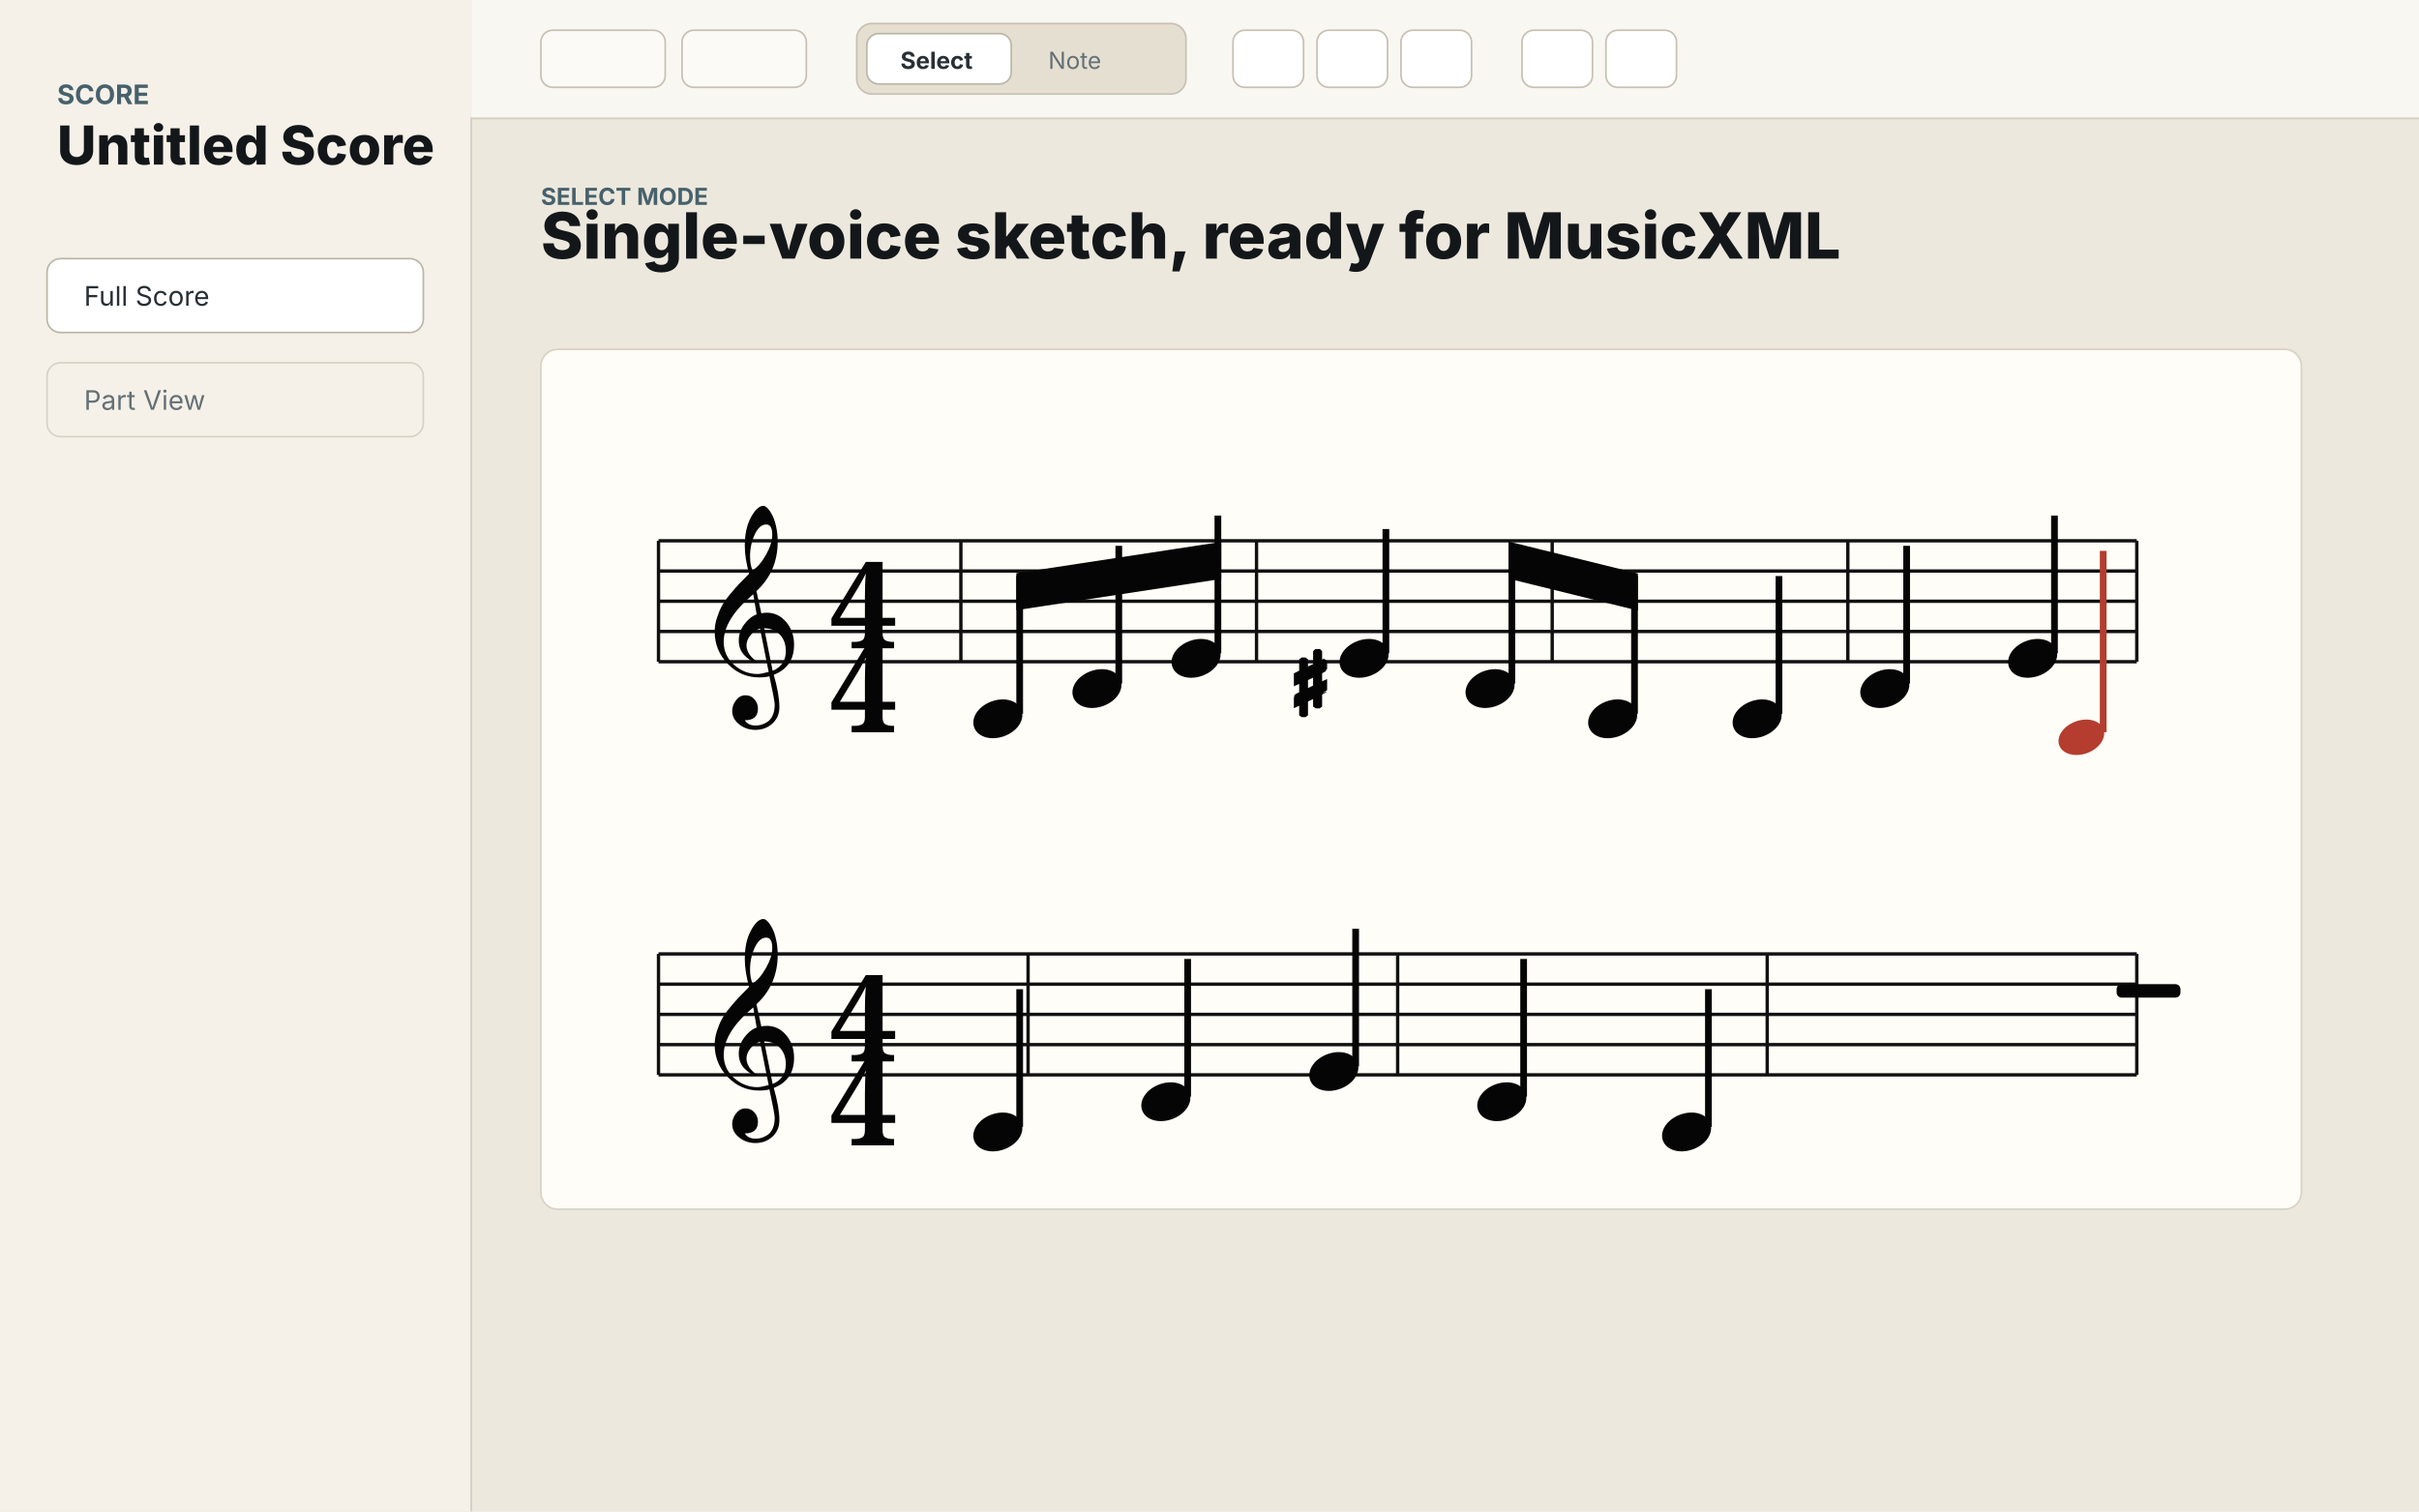
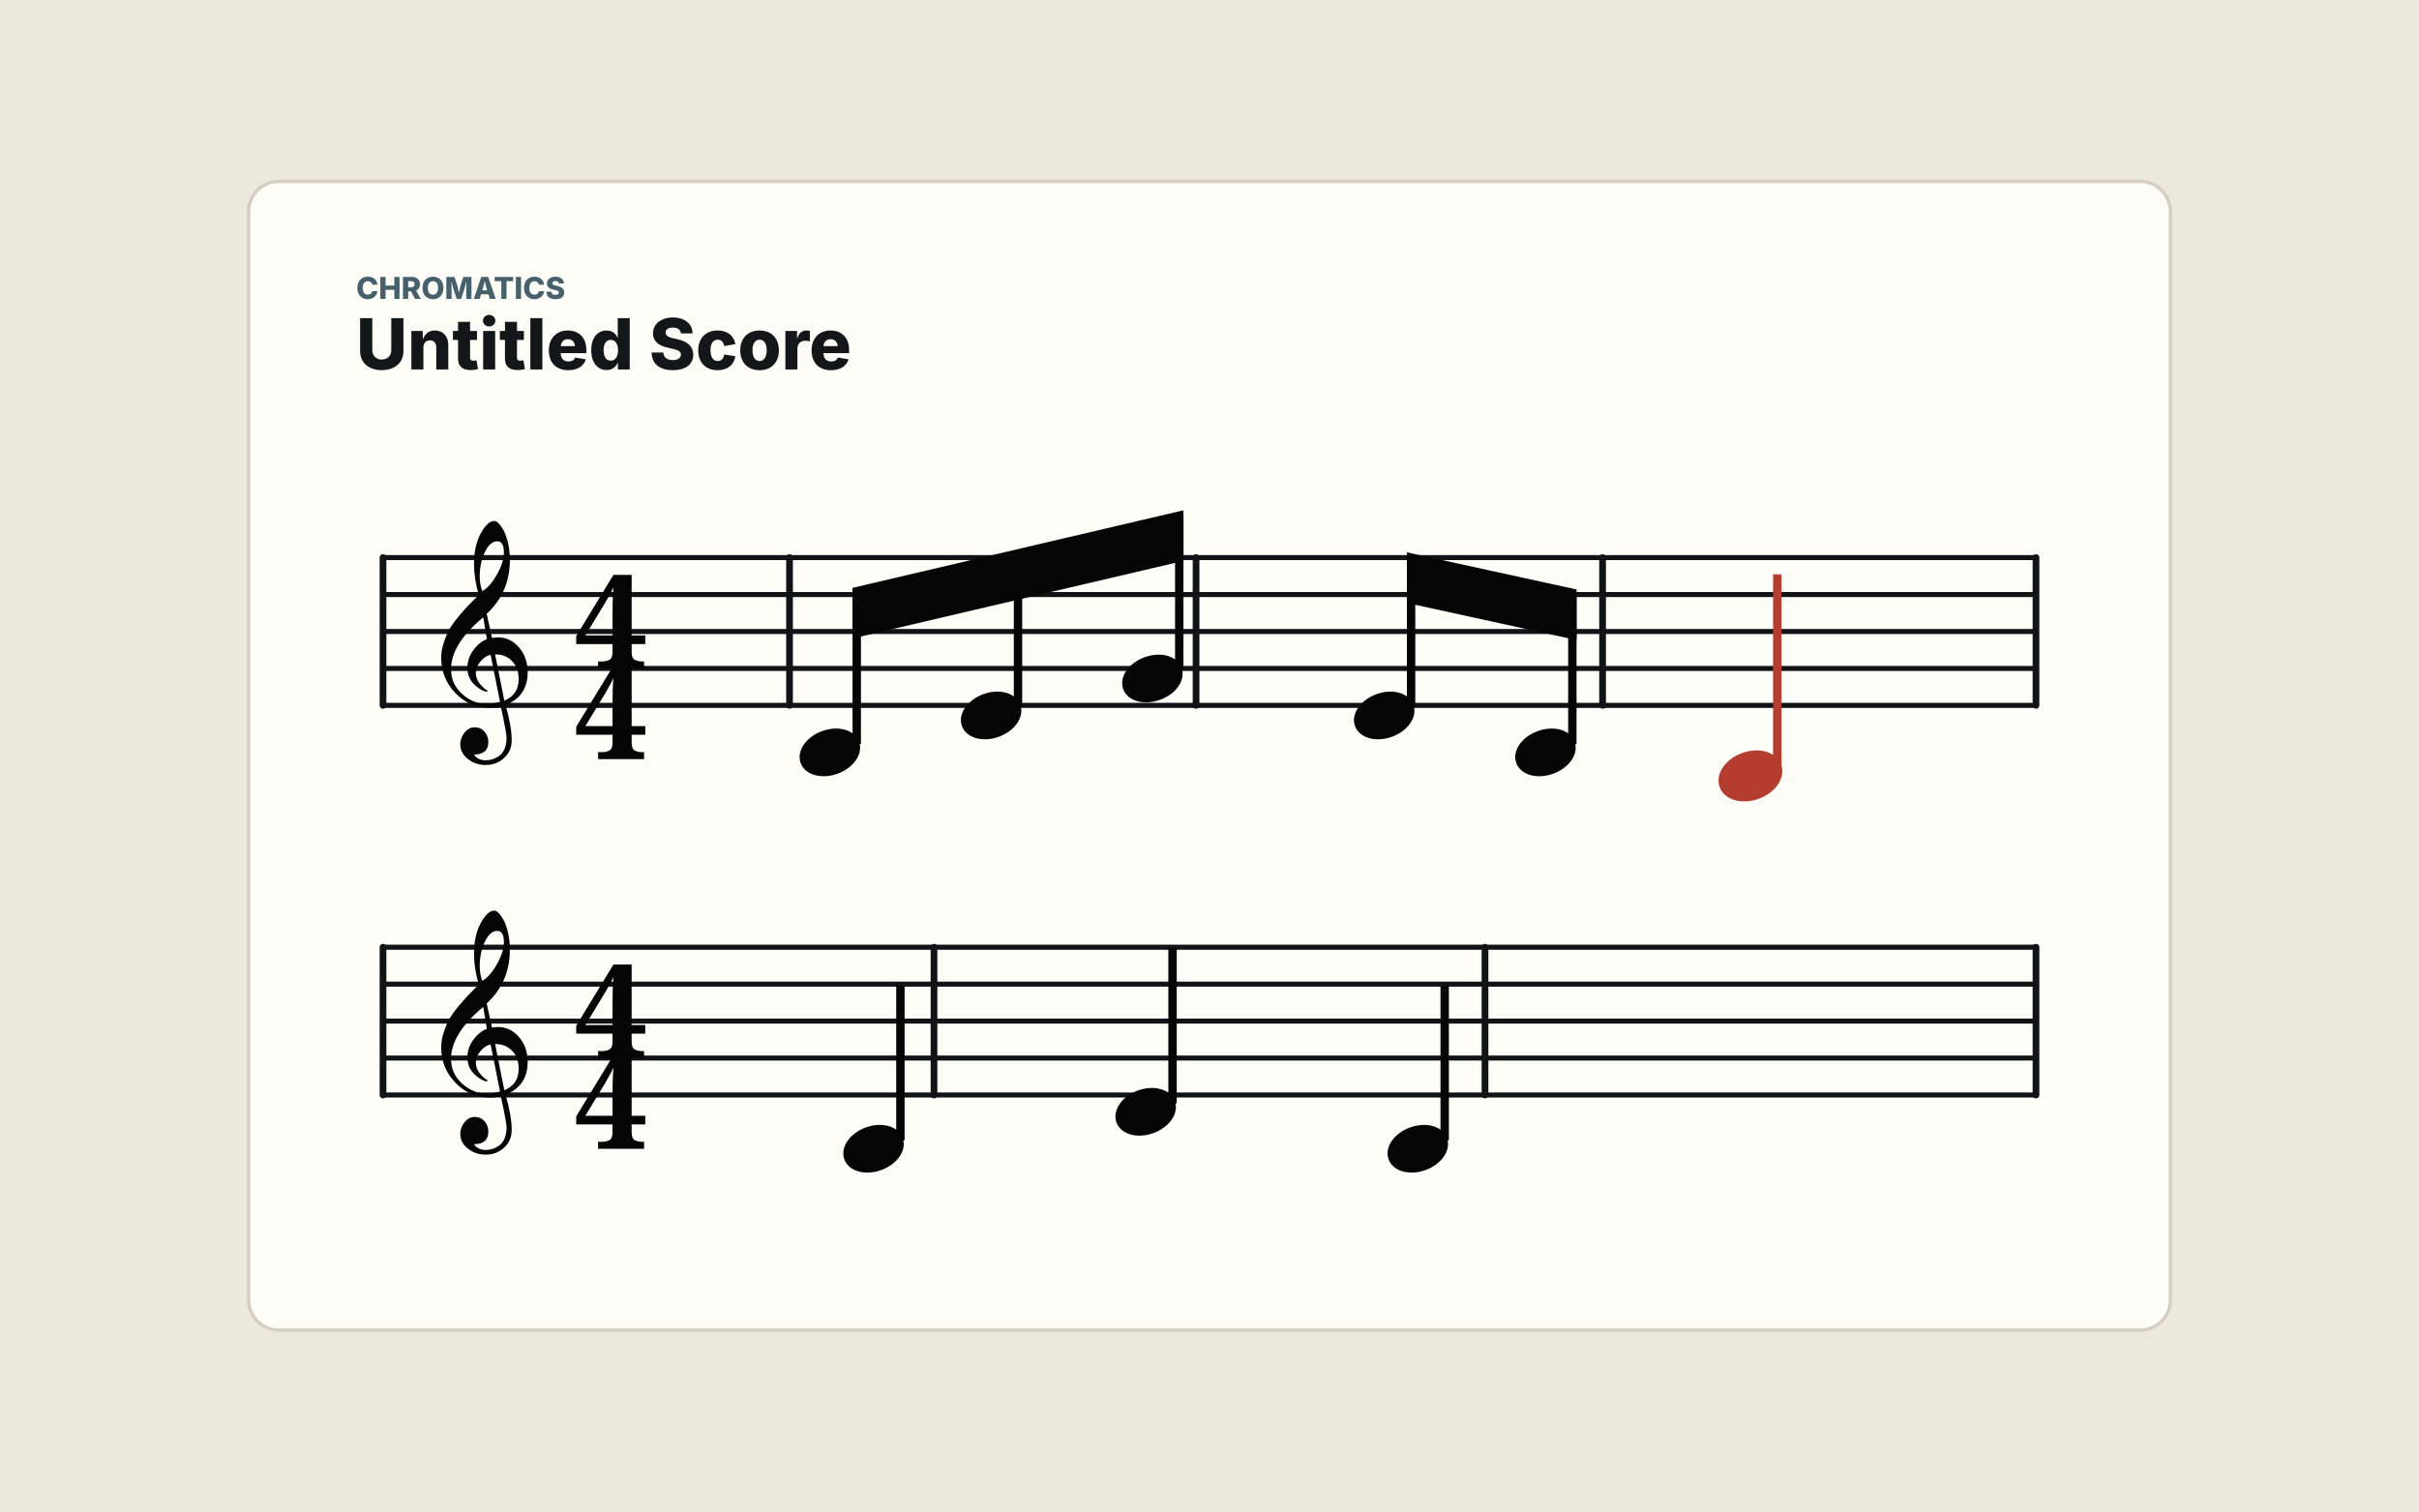
<svg xmlns="http://www.w3.org/2000/svg" viewBox="0 0 1440 900" role="img" aria-labelledby="title desc">
  <rect width="1440" height="900" fill="#ece8dd" />
-   <path d="M0 0h280v900H0z" fill="#f5f1e8" />
-   <path d="M280 0h1v900h-1z" fill="#d3cdbf" />
-   <text x="34" y="62" fill="#47616c" font-family="Inter, Arial, sans-serif" font-size="16" font-weight="700">SCORE</text>
-   <text x="34" y="98" fill="#14171a" font-family="Inter, Arial, sans-serif" font-size="32" font-weight="800">Untitled Score</text>
-   <rect x="28" y="154" width="224" height="44" rx="8" fill="#fff" stroke="#b9b7a7" />
-   <text x="50" y="182" fill="#283035" font-family="Inter, Arial, sans-serif" font-size="16">Full Score</text>
-   <rect x="28" y="216" width="224" height="44" rx="8" fill="none" stroke="#d8d2c5" />
-   <text x="50" y="244" fill="#647076" font-family="Inter, Arial, sans-serif" font-size="16">Part View</text>
-   <path d="M280 0h1160v70H280z" fill="#fbfaf6" opacity=".82" />
-   <path d="M280 70h1160v1H280z" fill="#d3cdbf" />
-   <rect x="322" y="18" width="74" height="34" rx="7" fill="#fbfaf6" stroke="#c7c0b3" />
-   <rect x="406" y="18" width="74" height="34" rx="7" fill="#fbfaf6" stroke="#c7c0b3" />
-   <rect x="510" y="14" width="196" height="42" rx="9" fill="#e5dfd1" stroke="#c7c0b3" />
-   <rect x="516" y="20" width="86" height="30" rx="7" fill="#fff" stroke="#b9b7a7" />
-   <text x="536" y="41" fill="#283035" font-family="Inter, Arial, sans-serif" font-size="14" font-weight="700">Select</text>
-   <text x="624" y="41" fill="#647076" font-family="Inter, Arial, sans-serif" font-size="14">Note</text>
-   <rect x="734" y="18" width="42" height="34" rx="7" fill="#fff" stroke="#c7c0b3" />
-   <rect x="784" y="18" width="42" height="34" rx="7" fill="#fff" stroke="#c7c0b3" />
-   <rect x="834" y="18" width="42" height="34" rx="7" fill="#fff" stroke="#c7c0b3" />
-   <rect x="906" y="18" width="42" height="34" rx="7" fill="#fff" stroke="#c7c0b3" />
-   <rect x="956" y="18" width="42" height="34" rx="7" fill="#fff" stroke="#c7c0b3" />
-   <text x="322" y="122" fill="#47616c" font-family="Inter, Arial, sans-serif" font-size="14" font-weight="700">SELECT MODE</text>
-   <text x="322" y="154" fill="#14171a" font-family="Inter, Arial, sans-serif" font-size="38" font-weight="800">Single-voice sketch, ready for MusicXML</text>
-   <rect x="322" y="208" width="1048" height="512" rx="10" fill="#fffdf7" stroke="#d8d2c5" />
-   <g transform="translate(392 322)" fill="none" stroke="#111" stroke-width="2">
-     <path d="M0 0h880M0 18h880M0 36h880M0 54h880M0 72h880" />
-     <path d="M0 0v72M180 0v72M356 0v72M532 0v72M708 0v72M880 0v72" />
-     <path d="M0 246h880M0 264h880M0 282h880M0 300h880M0 318h880" />
-     <path d="M0 246v72M220 246v72M440 246v72M660 246v72M880 246v72" />
+   <rect x="148" y="108" width="1144" height="684" rx="18" fill="#fffdf8" stroke="#d7cec2" stroke-width="2" />
+   <g fill="#47616c" font-family="Inter, Arial, sans-serif" font-weight="800">
+     <text x="212" y="178" font-size="18">CHROMATICS</text>
+     <text x="212" y="220" fill="#14171a" font-size="42">Untitled Score</text>
+   </g>
+   <g transform="translate(228 332)" fill="none" stroke="#111416" stroke-linecap="round">
+     <g stroke-width="3">
+       <path d="M0 0h984M0 22h984M0 44h984M0 66h984M0 88h984" />
+       <path d="M0 232h984M0 254h984M0 276h984M0 298h984M0 320h984" />
+     </g>
+     <g stroke-width="4">
+       <path d="M0 0v88M242 0v88M484 0v88M726 0v88M984 0v88" />
+       <path d="M0 232v88M328 232v88M656 232v88M984 232v88" />
+     </g>
  </g>
  <g fill="#050505" font-family="Georgia, serif">
-     <text x="412" y="402" font-size="112">𝄞</text>
-     <text x="494" y="386" font-size="72" font-weight="700">4</text>
-     <text x="494" y="436" font-size="72" font-weight="700">4</text>
-     <text x="412" y="648" font-size="112">𝄞</text>
-     <text x="494" y="632" font-size="72" font-weight="700">4</text>
-     <text x="494" y="682" font-size="72" font-weight="700">4</text>
+     <text x="248" y="420" font-size="122">𝄞</text>
+     <text x="342" y="398" font-size="78" font-weight="700">4</text>
+     <text x="342" y="452" font-size="78" font-weight="700">4</text>
+     <text x="248" y="652" font-size="122">𝄞</text>
+     <text x="342" y="630" font-size="78" font-weight="700">4</text>
+     <text x="342" y="684" font-size="78" font-weight="700">4</text>
  </g>
-   <g fill="#050505" stroke="#050505" stroke-width="4">
-     <ellipse cx="594" cy="428" rx="13" ry="9" transform="rotate(-20 594 428)" />
-     <path d="M607 425v-82" />
-     <ellipse cx="653" cy="410" rx="13" ry="9" transform="rotate(-20 653 410)" />
-     <path d="M666 407v-82" />
-     <ellipse cx="712" cy="392" rx="13" ry="9" transform="rotate(-20 712 392)" />
-     <path d="M725 389v-82" />
-     <path d="M607 343l118-18v18L607 361z" />
-     <ellipse cx="812" cy="392" rx="13" ry="9" transform="rotate(-20 812 392)" />
-     <path d="M825 389v-74" />
-     <text x="768" y="425" font-family="Georgia, serif" font-size="50">♯</text>
-     <ellipse cx="887" cy="410" rx="13" ry="9" transform="rotate(-20 887 410)" />
-     <path d="M900 407v-82" />
-     <ellipse cx="960" cy="428" rx="13" ry="9" transform="rotate(-20 960 428)" />
-     <path d="M973 425v-82" />
-     <path d="M900 325l73 18v18l-73-18z" />
-     <ellipse cx="1046" cy="428" rx="13" ry="9" transform="rotate(-20 1046 428)" />
-     <path d="M1059 425v-82" />
-     <ellipse cx="1122" cy="410" rx="13" ry="9" transform="rotate(-20 1122 410)" />
-     <path d="M1135 407v-82" />
-     <ellipse cx="1210" cy="392" rx="13" ry="9" transform="rotate(-20 1210 392)" />
-     <path d="M1223 389v-82" />
-     <ellipse cx="594" cy="674" rx="13" ry="9" transform="rotate(-20 594 674)" />
-     <path d="M607 671v-82" />
-     <ellipse cx="694" cy="656" rx="13" ry="9" transform="rotate(-20 694 656)" />
-     <path d="M707 653v-82" />
-     <ellipse cx="794" cy="638" rx="13" ry="9" transform="rotate(-20 794 638)" />
-     <path d="M807 635v-82" />
-     <ellipse cx="894" cy="656" rx="13" ry="9" transform="rotate(-20 894 656)" />
-     <path d="M907 653v-82" />
-     <ellipse cx="1004" cy="674" rx="13" ry="9" transform="rotate(-20 1004 674)" />
-     <path d="M1017 671v-82" />
+   <g fill="#050505" stroke="#050505" stroke-width="5">
+     <ellipse cx="494" cy="448" rx="16" ry="11" transform="rotate(-20 494 448)" />
+     <path d="M510 443v-92" />
+     <ellipse cx="590" cy="426" rx="16" ry="11" transform="rotate(-20 590 426)" />
+     <path d="M606 421v-92" />
+     <ellipse cx="686" cy="404" rx="16" ry="11" transform="rotate(-20 686 404)" />
+     <path d="M702 399v-92" />
+     <path d="M510 352l192-45v25l-192 45z" />
+     <ellipse cx="824" cy="426" rx="16" ry="11" transform="rotate(-20 824 426)" />
+     <path d="M840 421v-90" />
+     <ellipse cx="920" cy="448" rx="16" ry="11" transform="rotate(-20 920 448)" />
+     <path d="M936 443v-90" />
+     <path d="M840 332l96 21v25l-96-21z" />
+     <ellipse cx="520" cy="684" rx="16" ry="11" transform="rotate(-20 520 684)" />
+     <path d="M536 679v-92" />
+     <ellipse cx="682" cy="662" rx="16" ry="11" transform="rotate(-20 682 662)" />
+     <path d="M698 657v-92" />
+     <ellipse cx="844" cy="684" rx="16" ry="11" transform="rotate(-20 844 684)" />
+     <path d="M860 679v-92" />
  </g>
-   <path d="M1252 328v108" stroke="#b43d2f" stroke-width="4" />
-   <ellipse cx="1239" cy="439" rx="14" ry="10" fill="#b43d2f" transform="rotate(-20 1239 439)" />
-   <rect x="1260" y="586" width="38" height="8" rx="3" fill="#050505" />
+   <g fill="#b43d2f" stroke="#b43d2f" stroke-width="5">
+     <path d="M1058 342v118" />
+     <ellipse cx="1042" cy="462" rx="17" ry="12" transform="rotate(-20 1042 462)" />
+   </g>
</svg>
